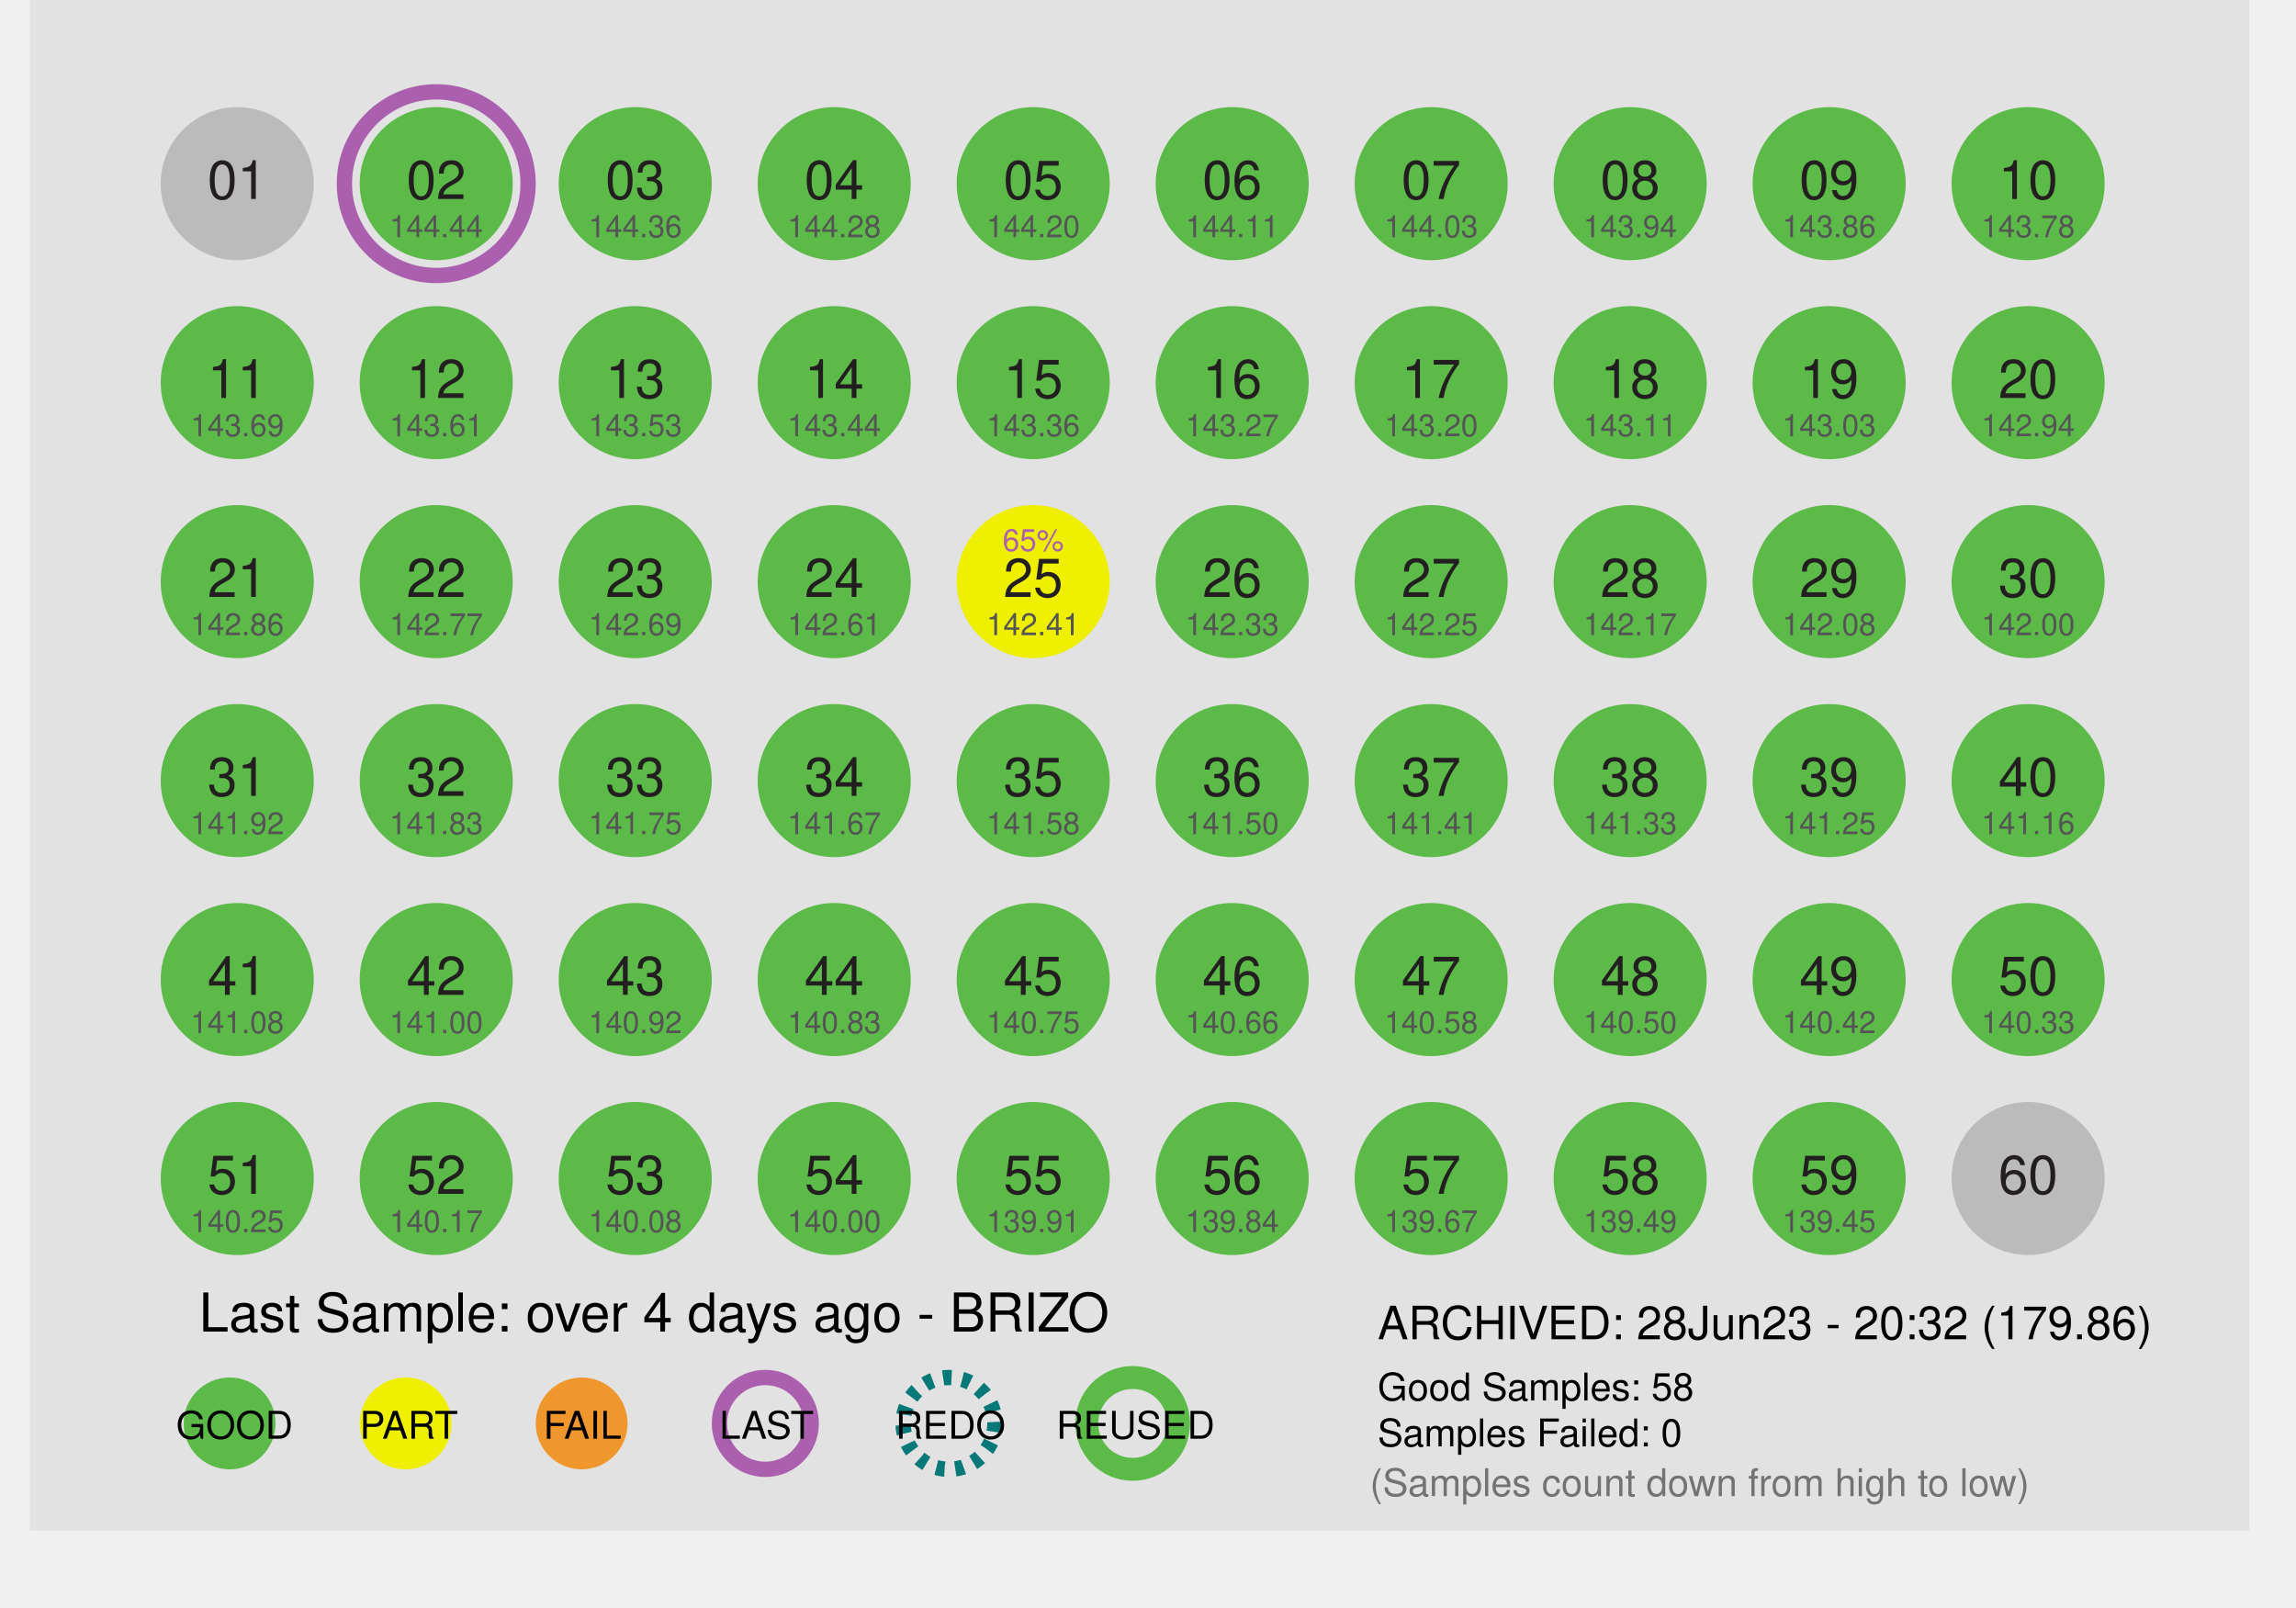
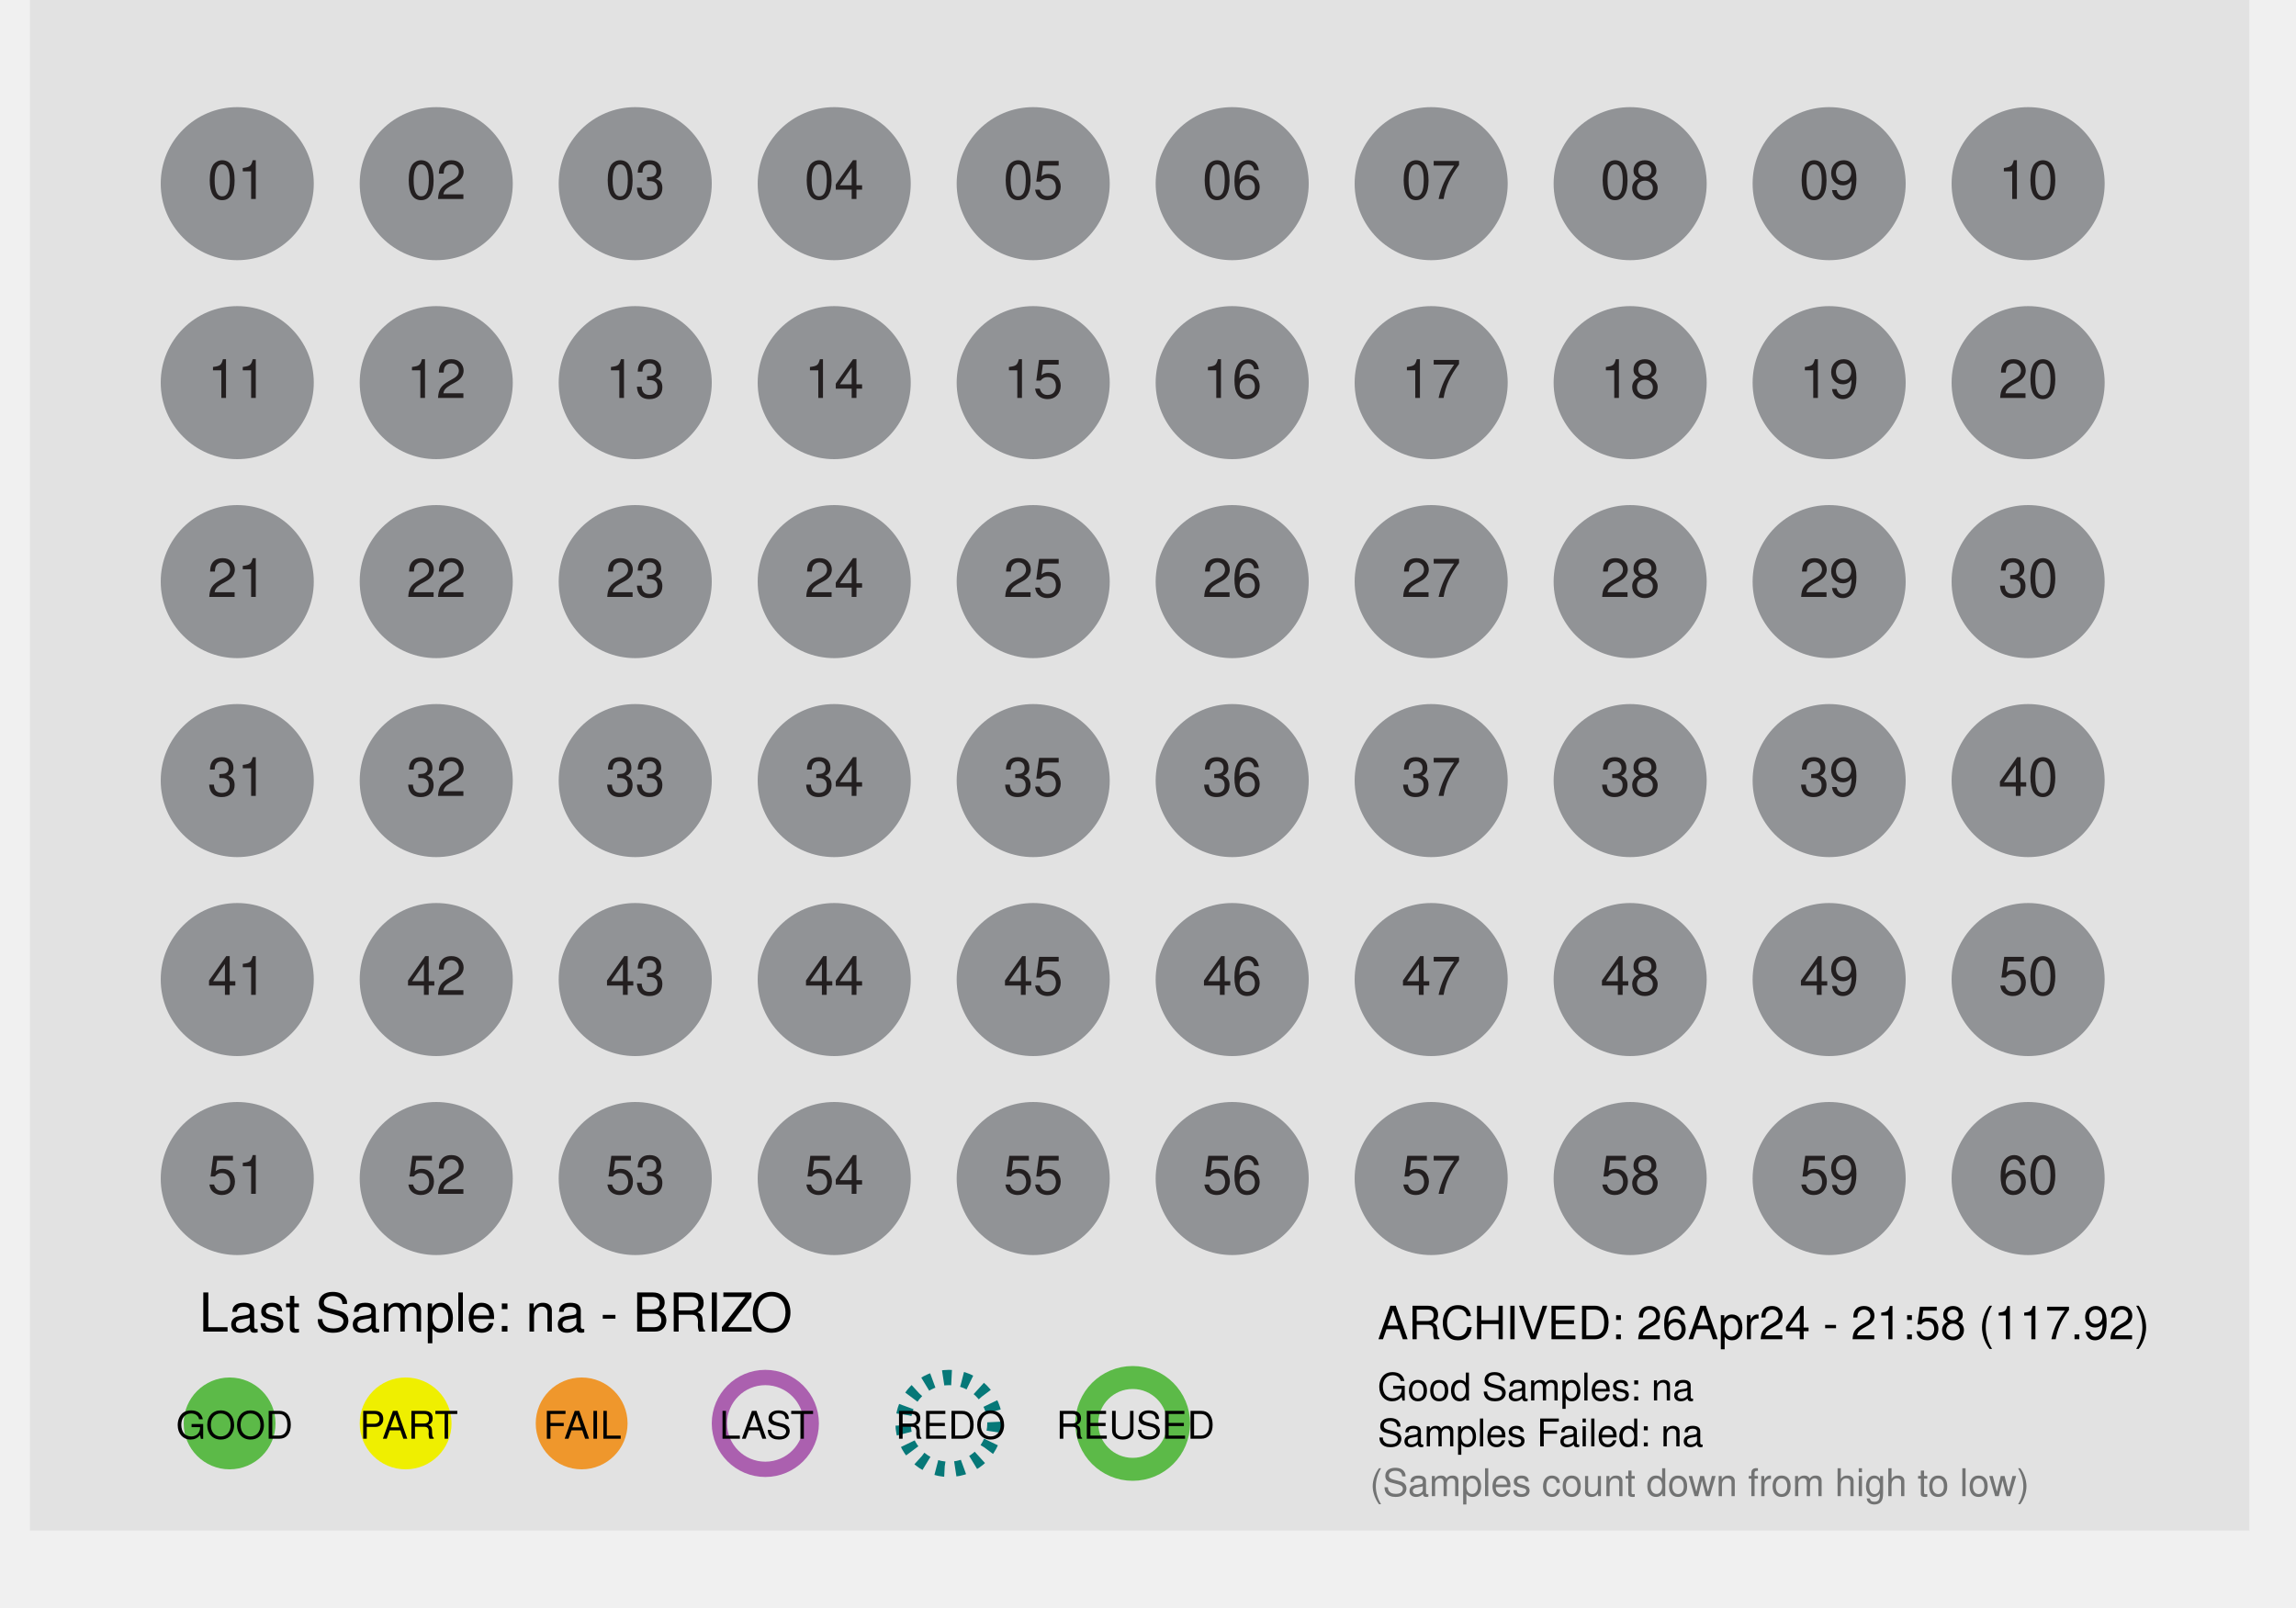
<svg xmlns="http://www.w3.org/2000/svg" id="Layer_1" data-name="Layer 1" x="0px" y="0px" viewBox="0 0 300 210" xml:space="preserve">
  <defs>
    <style>
 .st1 { fill: #dcddde; }
 .st2, .st3 { fill: #fff; }
 .st2 { stroke: #9b509f; }
 .st10, .st2, .st3 { stroke-miterlimit: 10; }
 .st10, .st2 { stroke-width: 2px; }
 .st3 { stroke: #231f20; }
 .st4 { fill: #ef972c; }
 .st5 { fill: #727373; }
 .st6 { fill: #5cba48; }
 .st7, .st8, .st9 { font-size: 7px; }
 .st7, .st8 { fill: #231f20; }
 .te5, .st7, .st9 { font-family: Helvetica; }
 .st8 { font-family: Helvetica-Bold, Helvetica; font-weight: 700; }
 .st9 { fill: #919396; }
 .st10 { fill: none; stroke: #fff; }

 .fill_gray { fill: #bbbbbb; }
 .fill_white { fill: #fff; }
 .stroke_purple { stroke: #ab60af; fill:none; stroke-width: 2px; }
 .stroke_black  { stroke: #000; fill:none; stroke-width: 2px; }
 .stroke_blue  { stroke: #067878; fill:none; stroke-width: 2px; stroke-dasharray:1.1 1.4;}
 .stroke_green  { stroke: #5cba48; fill:none; stroke-width: 3px;}
 .stroke_dash  { stroke-dasharray:1.1 1.4;}
 .stroke_2px { stroke-width: 2px; }
 .stroke_white { fill: none; stroke: #fff; }
 .stroke_none {stroke: none; fill:none};
 .stroke_darkGray { stroke: #231f20; fill: none; stroke-width: 2px;}
 .fill_orange { fill: #ef972c; }
 .fill_yellow { fill: #efef00; }
 .fill_lightgray { fill: #e2e2e2; }
 .thick_orange     { stroke-width:4px; fill:none; stroke: #ef972c; }
 .thick_yellow     { stroke-width:4px; fill:none; stroke: #f7ca0b; }
 .thick_gray       { stroke-width:4px; fill:none; stroke: #bbbbbb; }
 .thick_green      { stroke-width:4px; fill:none; stroke: #5cba48; }
 .fill_green { fill: #5cba48; }
 .font_size4 { font-size: 4px; }
 .font_size5 { font-size: 5px; }
 .font_size6 { font-size: 6px; }
 .font_size7 { font-size: 7px; }
 .font_size9 { font-size: 9px; }
 .fill_red {fill: #e24466; }
 .fill_purple {fill:#ab60af;}
 .fill_darkgray { fill: #555555; }
 .font_helv { font-family: Helvetica; }
 .font_helvBold { font-family: Helvetica-Bold, Helvetica; font-weight: 700; }
 .fill_lightergray { fill: #919396; }
    </style>
  </defs>
  <rect class="fill_lightgray" x="3.91" width="290" height="200" />
  <circle desc="c_big_01" class="stroke_none" cx="31" cy="24" r="12" />
-   <circle desc="c_big_02" class="stroke_purple" cx="57" cy="24" r="12" />
+   <circle desc="c_big_02" class="stroke_none" cx="57" cy="24" r="12" />
  <circle desc="c_big_03" class="stroke_none" cx="83" cy="24" r="12" />
  <circle desc="c_big_04" class="stroke_none" cx="109" cy="24" r="12" />
  <circle desc="c_big_05" class="stroke_none" cx="135" cy="24" r="12" />
  <circle desc="c_big_06" class="stroke_none" cx="161" cy="24" r="12" />
  <circle desc="c_big_07" class="stroke_none" cx="187" cy="24" r="12" />
  <circle desc="c_big_08" class="stroke_none" cx="213" cy="24" r="12" />
  <circle desc="c_big_09" class="stroke_none" cx="239" cy="24" r="12" />
  <circle desc="c_big_10" class="stroke_none" cx="265" cy="24" r="12" />
  <circle desc="c_big_11" class="stroke_none" cx="31" cy="50" r="12" />
  <circle desc="c_big_12" class="stroke_none" cx="57" cy="50" r="12" />
  <circle desc="c_big_13" class="stroke_none" cx="83" cy="50" r="12" />
  <circle desc="c_big_14" class="stroke_none" cx="109" cy="50" r="12" />
  <circle desc="c_big_15" class="stroke_none" cx="135" cy="50" r="12" />
  <circle desc="c_big_16" class="stroke_none" cx="161" cy="50" r="12" />
  <circle desc="c_big_17" class="stroke_none" cx="187" cy="50" r="12" />
  <circle desc="c_big_18" class="stroke_none" cx="213" cy="50" r="12" />
  <circle desc="c_big_19" class="stroke_none" cx="239" cy="50" r="12" />
  <circle desc="c_big_20" class="stroke_none" cx="265" cy="50" r="12" />
  <circle desc="c_big_21" class="stroke_none" cx="31" cy="76" r="12" />
  <circle desc="c_big_22" class="stroke_none" cx="57" cy="76" r="12" />
  <circle desc="c_big_23" class="stroke_none" cx="83" cy="76" r="12" />
  <circle desc="c_big_24" class="stroke_none" cx="109" cy="76" r="12" />
  <circle desc="c_big_25" class="stroke_none" cx="135" cy="76" r="12" />
  <circle desc="c_big_26" class="stroke_none" cx="161" cy="76" r="12" />
  <circle desc="c_big_27" class="stroke_none" cx="187" cy="76" r="12" />
  <circle desc="c_big_28" class="stroke_none" cx="213" cy="76" r="12" />
  <circle desc="c_big_29" class="stroke_none" cx="239" cy="76" r="12" />
  <circle desc="c_big_30" class="stroke_none" cx="265" cy="76" r="12" />
  <circle desc="c_big_31" class="stroke_none" cx="31" cy="102" r="12" />
  <circle desc="c_big_32" class="stroke_none" cx="57" cy="102" r="12" />
  <circle desc="c_big_33" class="stroke_none" cx="83" cy="102" r="12" />
  <circle desc="c_big_34" class="stroke_none" cx="109" cy="102" r="12" />
  <circle desc="c_big_35" class="stroke_none" cx="135" cy="102" r="12" />
  <circle desc="c_big_36" class="stroke_none" cx="161" cy="102" r="12" />
  <circle desc="c_big_37" class="stroke_none" cx="187" cy="102" r="12" />
  <circle desc="c_big_38" class="stroke_none" cx="213" cy="102" r="12" />
  <circle desc="c_big_39" class="stroke_none" cx="239" cy="102" r="12" />
  <circle desc="c_big_40" class="stroke_none" cx="265" cy="102" r="12" />
  <circle desc="c_big_41" class="stroke_none" cx="31" cy="128" r="12" />
  <circle desc="c_big_42" class="stroke_none" cx="57" cy="128" r="12" />
  <circle desc="c_big_43" class="stroke_none" cx="83" cy="128" r="12" />
  <circle desc="c_big_44" class="stroke_none" cx="109" cy="128" r="12" />
  <circle desc="c_big_45" class="stroke_none" cx="135" cy="128" r="12" />
  <circle desc="c_big_46" class="stroke_none" cx="161" cy="128" r="12" />
  <circle desc="c_big_47" class="stroke_none" cx="187" cy="128" r="12" />
  <circle desc="c_big_48" class="stroke_none" cx="213" cy="128" r="12" />
  <circle desc="c_big_49" class="stroke_none" cx="239" cy="128" r="12" />
  <circle desc="c_big_50" class="stroke_none" cx="265" cy="128" r="12" />
  <circle desc="c_big_51" class="stroke_none" cx="31" cy="154" r="12" />
  <circle desc="c_big_52" class="stroke_none" cx="57" cy="154" r="12" />
  <circle desc="c_big_53" class="stroke_none" cx="83" cy="154" r="12" />
  <circle desc="c_big_54" class="stroke_none" cx="109" cy="154" r="12" />
  <circle desc="c_big_55" class="stroke_none" cx="135" cy="154" r="12" />
  <circle desc="c_big_56" class="stroke_none" cx="161" cy="154" r="12" />
  <circle desc="c_big_57" class="stroke_none" cx="187" cy="154" r="12" />
  <circle desc="c_big_58" class="stroke_none" cx="213" cy="154" r="12" />
  <circle desc="c_big_59" class="stroke_none" cx="239" cy="154" r="12" />
  <circle desc="c_big_60" class="stroke_none" cx="265" cy="154" r="12" />
-   <circle desc="c_small_01" class="fill_gray" cx="31" cy="24" r="10" />
-   <circle desc="c_small_02" class="fill_green" cx="57" cy="24" r="10" />
-   <circle desc="c_small_03" class="fill_green" cx="83" cy="24" r="10" />
-   <circle desc="c_small_04" class="fill_green" cx="109" cy="24" r="10" />
-   <circle desc="c_small_05" class="fill_green" cx="135" cy="24" r="10" />
-   <circle desc="c_small_06" class="fill_green" cx="161" cy="24" r="10" />
-   <circle desc="c_small_07" class="fill_green" cx="187" cy="24" r="10" />
-   <circle desc="c_small_08" class="fill_green" cx="213" cy="24" r="10" />
-   <circle desc="c_small_09" class="fill_green" cx="239" cy="24" r="10" />
-   <circle desc="c_small_10" class="fill_green" cx="265" cy="24" r="10" />
-   <circle desc="c_small_11" class="fill_green" cx="31" cy="50" r="10" />
-   <circle desc="c_small_12" class="fill_green" cx="57" cy="50" r="10" />
-   <circle desc="c_small_13" class="fill_green" cx="83" cy="50" r="10" />
-   <circle desc="c_small_14" class="fill_green" cx="109" cy="50" r="10" />
-   <circle desc="c_small_15" class="fill_green" cx="135" cy="50" r="10" />
-   <circle desc="c_small_16" class="fill_green" cx="161" cy="50" r="10" />
-   <circle desc="c_small_17" class="fill_green" cx="187" cy="50" r="10" />
-   <circle desc="c_small_18" class="fill_green" cx="213" cy="50" r="10" />
-   <circle desc="c_small_19" class="fill_green" cx="239" cy="50" r="10" />
-   <circle desc="c_small_20" class="fill_green" cx="265" cy="50" r="10" />
-   <circle desc="c_small_21" class="fill_green" cx="31" cy="76" r="10" />
-   <circle desc="c_small_22" class="fill_green" cx="57" cy="76" r="10" />
-   <circle desc="c_small_23" class="fill_green" cx="83" cy="76" r="10" />
-   <circle desc="c_small_24" class="fill_green" cx="109" cy="76" r="10" />
-   <circle desc="c_small_25" class="fill_yellow" cx="135" cy="76" r="10" />
-   <circle desc="c_small_26" class="fill_green" cx="161" cy="76" r="10" />
-   <circle desc="c_small_27" class="fill_green" cx="187" cy="76" r="10" />
-   <circle desc="c_small_28" class="fill_green" cx="213" cy="76" r="10" />
-   <circle desc="c_small_29" class="fill_green" cx="239" cy="76" r="10" />
-   <circle desc="c_small_30" class="fill_green" cx="265" cy="76" r="10" />
-   <circle desc="c_small_31" class="fill_green" cx="31" cy="102" r="10" />
-   <circle desc="c_small_32" class="fill_green" cx="57" cy="102" r="10" />
-   <circle desc="c_small_33" class="fill_green" cx="83" cy="102" r="10" />
-   <circle desc="c_small_34" class="fill_green" cx="109" cy="102" r="10" />
-   <circle desc="c_small_35" class="fill_green" cx="135" cy="102" r="10" />
-   <circle desc="c_small_36" class="fill_green" cx="161" cy="102" r="10" />
-   <circle desc="c_small_37" class="fill_green" cx="187" cy="102" r="10" />
-   <circle desc="c_small_38" class="fill_green" cx="213" cy="102" r="10" />
-   <circle desc="c_small_39" class="fill_green" cx="239" cy="102" r="10" />
-   <circle desc="c_small_40" class="fill_green" cx="265" cy="102" r="10" />
-   <circle desc="c_small_41" class="fill_green" cx="31" cy="128" r="10" />
-   <circle desc="c_small_42" class="fill_green" cx="57" cy="128" r="10" />
-   <circle desc="c_small_43" class="fill_green" cx="83" cy="128" r="10" />
-   <circle desc="c_small_44" class="fill_green" cx="109" cy="128" r="10" />
-   <circle desc="c_small_45" class="fill_green" cx="135" cy="128" r="10" />
-   <circle desc="c_small_46" class="fill_green" cx="161" cy="128" r="10" />
-   <circle desc="c_small_47" class="fill_green" cx="187" cy="128" r="10" />
-   <circle desc="c_small_48" class="fill_green" cx="213" cy="128" r="10" />
-   <circle desc="c_small_49" class="fill_green" cx="239" cy="128" r="10" />
-   <circle desc="c_small_50" class="fill_green" cx="265" cy="128" r="10" />
-   <circle desc="c_small_51" class="fill_green" cx="31" cy="154" r="10" />
-   <circle desc="c_small_52" class="fill_green" cx="57" cy="154" r="10" />
-   <circle desc="c_small_53" class="fill_green" cx="83" cy="154" r="10" />
-   <circle desc="c_small_54" class="fill_green" cx="109" cy="154" r="10" />
-   <circle desc="c_small_55" class="fill_green" cx="135" cy="154" r="10" />
-   <circle desc="c_small_56" class="fill_green" cx="161" cy="154" r="10" />
-   <circle desc="c_small_57" class="fill_green" cx="187" cy="154" r="10" />
-   <circle desc="c_small_58" class="fill_green" cx="213" cy="154" r="10" />
-   <circle desc="c_small_59" class="fill_green" cx="239" cy="154" r="10" />
-   <circle desc="c_small_60" class="fill_gray" cx="265" cy="154" r="10" />
+   <circle desc="c_small_01" class="fill_lightergray" cx="31" cy="24" r="10" />
+   <circle desc="c_small_02" class="fill_lightergray" cx="57" cy="24" r="10" />
+   <circle desc="c_small_03" class="fill_lightergray" cx="83" cy="24" r="10" />
+   <circle desc="c_small_04" class="fill_lightergray" cx="109" cy="24" r="10" />
+   <circle desc="c_small_05" class="fill_lightergray" cx="135" cy="24" r="10" />
+   <circle desc="c_small_06" class="fill_lightergray" cx="161" cy="24" r="10" />
+   <circle desc="c_small_07" class="fill_lightergray" cx="187" cy="24" r="10" />
+   <circle desc="c_small_08" class="fill_lightergray" cx="213" cy="24" r="10" />
+   <circle desc="c_small_09" class="fill_lightergray" cx="239" cy="24" r="10" />
+   <circle desc="c_small_10" class="fill_lightergray" cx="265" cy="24" r="10" />
+   <circle desc="c_small_11" class="fill_lightergray" cx="31" cy="50" r="10" />
+   <circle desc="c_small_12" class="fill_lightergray" cx="57" cy="50" r="10" />
+   <circle desc="c_small_13" class="fill_lightergray" cx="83" cy="50" r="10" />
+   <circle desc="c_small_14" class="fill_lightergray" cx="109" cy="50" r="10" />
+   <circle desc="c_small_15" class="fill_lightergray" cx="135" cy="50" r="10" />
+   <circle desc="c_small_16" class="fill_lightergray" cx="161" cy="50" r="10" />
+   <circle desc="c_small_17" class="fill_lightergray" cx="187" cy="50" r="10" />
+   <circle desc="c_small_18" class="fill_lightergray" cx="213" cy="50" r="10" />
+   <circle desc="c_small_19" class="fill_lightergray" cx="239" cy="50" r="10" />
+   <circle desc="c_small_20" class="fill_lightergray" cx="265" cy="50" r="10" />
+   <circle desc="c_small_21" class="fill_lightergray" cx="31" cy="76" r="10" />
+   <circle desc="c_small_22" class="fill_lightergray" cx="57" cy="76" r="10" />
+   <circle desc="c_small_23" class="fill_lightergray" cx="83" cy="76" r="10" />
+   <circle desc="c_small_24" class="fill_lightergray" cx="109" cy="76" r="10" />
+   <circle desc="c_small_25" class="fill_lightergray" cx="135" cy="76" r="10" />
+   <circle desc="c_small_26" class="fill_lightergray" cx="161" cy="76" r="10" />
+   <circle desc="c_small_27" class="fill_lightergray" cx="187" cy="76" r="10" />
+   <circle desc="c_small_28" class="fill_lightergray" cx="213" cy="76" r="10" />
+   <circle desc="c_small_29" class="fill_lightergray" cx="239" cy="76" r="10" />
+   <circle desc="c_small_30" class="fill_lightergray" cx="265" cy="76" r="10" />
+   <circle desc="c_small_31" class="fill_lightergray" cx="31" cy="102" r="10" />
+   <circle desc="c_small_32" class="fill_lightergray" cx="57" cy="102" r="10" />
+   <circle desc="c_small_33" class="fill_lightergray" cx="83" cy="102" r="10" />
+   <circle desc="c_small_34" class="fill_lightergray" cx="109" cy="102" r="10" />
+   <circle desc="c_small_35" class="fill_lightergray" cx="135" cy="102" r="10" />
+   <circle desc="c_small_36" class="fill_lightergray" cx="161" cy="102" r="10" />
+   <circle desc="c_small_37" class="fill_lightergray" cx="187" cy="102" r="10" />
+   <circle desc="c_small_38" class="fill_lightergray" cx="213" cy="102" r="10" />
+   <circle desc="c_small_39" class="fill_lightergray" cx="239" cy="102" r="10" />
+   <circle desc="c_small_40" class="fill_lightergray" cx="265" cy="102" r="10" />
+   <circle desc="c_small_41" class="fill_lightergray" cx="31" cy="128" r="10" />
+   <circle desc="c_small_42" class="fill_lightergray" cx="57" cy="128" r="10" />
+   <circle desc="c_small_43" class="fill_lightergray" cx="83" cy="128" r="10" />
+   <circle desc="c_small_44" class="fill_lightergray" cx="109" cy="128" r="10" />
+   <circle desc="c_small_45" class="fill_lightergray" cx="135" cy="128" r="10" />
+   <circle desc="c_small_46" class="fill_lightergray" cx="161" cy="128" r="10" />
+   <circle desc="c_small_47" class="fill_lightergray" cx="187" cy="128" r="10" />
+   <circle desc="c_small_48" class="fill_lightergray" cx="213" cy="128" r="10" />
+   <circle desc="c_small_49" class="fill_lightergray" cx="239" cy="128" r="10" />
+   <circle desc="c_small_50" class="fill_lightergray" cx="265" cy="128" r="10" />
+   <circle desc="c_small_51" class="fill_lightergray" cx="31" cy="154" r="10" />
+   <circle desc="c_small_52" class="fill_lightergray" cx="57" cy="154" r="10" />
+   <circle desc="c_small_53" class="fill_lightergray" cx="83" cy="154" r="10" />
+   <circle desc="c_small_54" class="fill_lightergray" cx="109" cy="154" r="10" />
+   <circle desc="c_small_55" class="fill_lightergray" cx="135" cy="154" r="10" />
+   <circle desc="c_small_56" class="fill_lightergray" cx="161" cy="154" r="10" />
+   <circle desc="c_small_57" class="fill_lightergray" cx="187" cy="154" r="10" />
+   <circle desc="c_small_58" class="fill_lightergray" cx="213" cy="154" r="10" />
+   <circle desc="c_small_59" class="fill_lightergray" cx="239" cy="154" r="10" />
+   <circle desc="c_small_60" class="fill_lightergray" cx="265" cy="154" r="10" />
  <text desc="t_label_01" class="st7" text-anchor="middle" transform="translate(31 26)">01</text>
  <text desc="t_label_02" class="st7" text-anchor="middle" transform="translate(57 26)">02</text>
  <text desc="t_label_03" class="st7" text-anchor="middle" transform="translate(83 26)">03</text>
  <text desc="t_label_04" class="st7" text-anchor="middle" transform="translate(109 26)">04</text>
  <text desc="t_label_05" class="st7" text-anchor="middle" transform="translate(135 26)">05</text>
  <text desc="t_label_06" class="st7" text-anchor="middle" transform="translate(161 26)">06</text>
  <text desc="t_label_07" class="st7" text-anchor="middle" transform="translate(187 26)">07</text>
  <text desc="t_label_08" class="st7" text-anchor="middle" transform="translate(213 26)">08</text>
  <text desc="t_label_09" class="st7" text-anchor="middle" transform="translate(239 26)">09</text>
  <text desc="t_label_10" class="st7" text-anchor="middle" transform="translate(265 26)">10</text>
  <text desc="t_label_11" class="st7" text-anchor="middle" transform="translate(31 52)">11</text>
  <text desc="t_label_12" class="st7" text-anchor="middle" transform="translate(57 52)">12</text>
  <text desc="t_label_13" class="st7" text-anchor="middle" transform="translate(83 52)">13</text>
  <text desc="t_label_14" class="st7" text-anchor="middle" transform="translate(109 52)">14</text>
  <text desc="t_label_15" class="st7" text-anchor="middle" transform="translate(135 52)">15</text>
  <text desc="t_label_16" class="st7" text-anchor="middle" transform="translate(161 52)">16</text>
  <text desc="t_label_17" class="st7" text-anchor="middle" transform="translate(187 52)">17</text>
  <text desc="t_label_18" class="st7" text-anchor="middle" transform="translate(213 52)">18</text>
  <text desc="t_label_19" class="st7" text-anchor="middle" transform="translate(239 52)">19</text>
  <text desc="t_label_20" class="st7" text-anchor="middle" transform="translate(265 52)">20</text>
  <text desc="t_label_21" class="st7" text-anchor="middle" transform="translate(31 78)">21</text>
  <text desc="t_label_22" class="st7" text-anchor="middle" transform="translate(57 78)">22</text>
  <text desc="t_label_23" class="st7" text-anchor="middle" transform="translate(83 78)">23</text>
  <text desc="t_label_24" class="st7" text-anchor="middle" transform="translate(109 78)">24</text>
  <text desc="t_label_25" class="st7" text-anchor="middle" transform="translate(135 78)">25</text>
  <text desc="t_label_26" class="st7" text-anchor="middle" transform="translate(161 78)">26</text>
  <text desc="t_label_27" class="st7" text-anchor="middle" transform="translate(187 78)">27</text>
  <text desc="t_label_28" class="st7" text-anchor="middle" transform="translate(213 78)">28</text>
  <text desc="t_label_29" class="st7" text-anchor="middle" transform="translate(239 78)">29</text>
  <text desc="t_label_30" class="st7" text-anchor="middle" transform="translate(265 78)">30</text>
  <text desc="t_label_31" class="st7" text-anchor="middle" transform="translate(31 104)">31</text>
  <text desc="t_label_32" class="st7" text-anchor="middle" transform="translate(57 104)">32</text>
  <text desc="t_label_33" class="st7" text-anchor="middle" transform="translate(83 104)">33</text>
  <text desc="t_label_34" class="st7" text-anchor="middle" transform="translate(109 104)">34</text>
  <text desc="t_label_35" class="st7" text-anchor="middle" transform="translate(135 104)">35</text>
  <text desc="t_label_36" class="st7" text-anchor="middle" transform="translate(161 104)">36</text>
  <text desc="t_label_37" class="st7" text-anchor="middle" transform="translate(187 104)">37</text>
  <text desc="t_label_38" class="st7" text-anchor="middle" transform="translate(213 104)">38</text>
  <text desc="t_label_39" class="st7" text-anchor="middle" transform="translate(239 104)">39</text>
  <text desc="t_label_40" class="st7" text-anchor="middle" transform="translate(265 104)">40</text>
  <text desc="t_label_41" class="st7" text-anchor="middle" transform="translate(31 130)">41</text>
  <text desc="t_label_42" class="st7" text-anchor="middle" transform="translate(57 130)">42</text>
  <text desc="t_label_43" class="st7" text-anchor="middle" transform="translate(83 130)">43</text>
  <text desc="t_label_44" class="st7" text-anchor="middle" transform="translate(109 130)">44</text>
  <text desc="t_label_45" class="st7" text-anchor="middle" transform="translate(135 130)">45</text>
  <text desc="t_label_46" class="st7" text-anchor="middle" transform="translate(161 130)">46</text>
  <text desc="t_label_47" class="st7" text-anchor="middle" transform="translate(187 130)">47</text>
  <text desc="t_label_48" class="st7" text-anchor="middle" transform="translate(213 130)">48</text>
  <text desc="t_label_49" class="st7" text-anchor="middle" transform="translate(239 130)">49</text>
  <text desc="t_label_50" class="st7" text-anchor="middle" transform="translate(265 130)">50</text>
  <text desc="t_label_51" class="st7" text-anchor="middle" transform="translate(31 156)">51</text>
  <text desc="t_label_52" class="st7" text-anchor="middle" transform="translate(57 156)">52</text>
  <text desc="t_label_53" class="st7" text-anchor="middle" transform="translate(83 156)">53</text>
  <text desc="t_label_54" class="st7" text-anchor="middle" transform="translate(109 156)">54</text>
  <text desc="t_label_55" class="st7" text-anchor="middle" transform="translate(135 156)">55</text>
  <text desc="t_label_56" class="st7" text-anchor="middle" transform="translate(161 156)">56</text>
  <text desc="t_label_57" class="st7" text-anchor="middle" transform="translate(187 156)">57</text>
  <text desc="t_label_58" class="st7" text-anchor="middle" transform="translate(213 156)">58</text>
  <text desc="t_label_59" class="st7" text-anchor="middle" transform="translate(239 156)">59</text>
  <text desc="t_label_60" class="st7" text-anchor="middle" transform="translate(265 156)">60</text>
  <text desc="pct_label_01" text-anchor="middle" class="te5 font_size4 fill_purple" transform="translate(31 20)" />
  <text desc="pct_label_02" text-anchor="middle" class="te5 font_size4 fill_purple" transform="translate(57 20)" />
  <text desc="pct_label_03" text-anchor="middle" class="te5 font_size4 fill_purple" transform="translate(83 20)" />
  <text desc="pct_label_04" text-anchor="middle" class="te5 font_size4 fill_purple" transform="translate(109 20)" />
  <text desc="pct_label_05" text-anchor="middle" class="te5 font_size4 fill_purple" transform="translate(135 20)" />
  <text desc="pct_label_06" text-anchor="middle" class="te5 font_size4 fill_purple" transform="translate(161 20)" />
  <text desc="pct_label_07" text-anchor="middle" class="te5 font_size4 fill_purple" transform="translate(187 20)" />
  <text desc="pct_label_08" text-anchor="middle" class="te5 font_size4 fill_purple" transform="translate(213 20)" />
  <text desc="pct_label_09" text-anchor="middle" class="te5 font_size4 fill_purple" transform="translate(239 20)" />
  <text desc="pct_label_10" text-anchor="middle" class="te5 font_size4 fill_purple" transform="translate(265 20)" />
  <text desc="pct_label_11" text-anchor="middle" class="te5 font_size4 fill_purple" transform="translate(31 46)" />
  <text desc="pct_label_12" text-anchor="middle" class="te5 font_size4 fill_purple" transform="translate(57 46)" />
  <text desc="pct_label_13" text-anchor="middle" class="te5 font_size4 fill_purple" transform="translate(83 46)" />
  <text desc="pct_label_14" text-anchor="middle" class="te5 font_size4 fill_purple" transform="translate(109 46)" />
  <text desc="pct_label_15" text-anchor="middle" class="te5 font_size4 fill_purple" transform="translate(135 46)" />
  <text desc="pct_label_16" text-anchor="middle" class="te5 font_size4 fill_purple" transform="translate(161 46)" />
  <text desc="pct_label_17" text-anchor="middle" class="te5 font_size4 fill_purple" transform="translate(187 46)" />
  <text desc="pct_label_18" text-anchor="middle" class="te5 font_size4 fill_purple" transform="translate(213 46)" />
  <text desc="pct_label_19" text-anchor="middle" class="te5 font_size4 fill_purple" transform="translate(239 46)" />
  <text desc="pct_label_20" text-anchor="middle" class="te5 font_size4 fill_purple" transform="translate(265 46)" />
  <text desc="pct_label_21" text-anchor="middle" class="te5 font_size4 fill_purple" transform="translate(31 72)" />
  <text desc="pct_label_22" text-anchor="middle" class="te5 font_size4 fill_purple" transform="translate(57 72)" />
  <text desc="pct_label_23" text-anchor="middle" class="te5 font_size4 fill_purple" transform="translate(83 72)" />
  <text desc="pct_label_24" text-anchor="middle" class="te5 font_size4 fill_purple" transform="translate(109 72)" />
-   <text desc="pct_label_25" text-anchor="middle" class="te5 font_size4 fill_purple" transform="translate(135 72)">65%</text>
+   <text desc="pct_label_25" text-anchor="middle" class="te5 font_size4 fill_purple" transform="translate(135 72)" />
  <text desc="pct_label_26" text-anchor="middle" class="te5 font_size4 fill_purple" transform="translate(161 72)" />
  <text desc="pct_label_27" text-anchor="middle" class="te5 font_size4 fill_purple" transform="translate(187 72)" />
  <text desc="pct_label_28" text-anchor="middle" class="te5 font_size4 fill_purple" transform="translate(213 72)" />
  <text desc="pct_label_29" text-anchor="middle" class="te5 font_size4 fill_purple" transform="translate(239 72)" />
  <text desc="pct_label_30" text-anchor="middle" class="te5 font_size4 fill_purple" transform="translate(265 72)" />
  <text desc="pct_label_31" text-anchor="middle" class="te5 font_size4 fill_purple" transform="translate(31 98)" />
  <text desc="pct_label_32" text-anchor="middle" class="te5 font_size4 fill_purple" transform="translate(57 98)" />
  <text desc="pct_label_33" text-anchor="middle" class="te5 font_size4 fill_purple" transform="translate(83 98)" />
  <text desc="pct_label_34" text-anchor="middle" class="te5 font_size4 fill_purple" transform="translate(109 98)" />
  <text desc="pct_label_35" text-anchor="middle" class="te5 font_size4 fill_purple" transform="translate(135 98)" />
  <text desc="pct_label_36" text-anchor="middle" class="te5 font_size4 fill_purple" transform="translate(161 98)" />
  <text desc="pct_label_37" text-anchor="middle" class="te5 font_size4 fill_purple" transform="translate(187 98)" />
  <text desc="pct_label_38" text-anchor="middle" class="te5 font_size4 fill_purple" transform="translate(213 98)" />
  <text desc="pct_label_39" text-anchor="middle" class="te5 font_size4 fill_purple" transform="translate(239 98)" />
  <text desc="pct_label_40" text-anchor="middle" class="te5 font_size4 fill_purple" transform="translate(265 98)" />
  <text desc="pct_label_41" text-anchor="middle" class="te5 font_size4 fill_purple" transform="translate(31 124)" />
  <text desc="pct_label_42" text-anchor="middle" class="te5 font_size4 fill_purple" transform="translate(57 124)" />
  <text desc="pct_label_43" text-anchor="middle" class="te5 font_size4 fill_purple" transform="translate(83 124)" />
  <text desc="pct_label_44" text-anchor="middle" class="te5 font_size4 fill_purple" transform="translate(109 124)" />
  <text desc="pct_label_45" text-anchor="middle" class="te5 font_size4 fill_purple" transform="translate(135 124)" />
  <text desc="pct_label_46" text-anchor="middle" class="te5 font_size4 fill_purple" transform="translate(161 124)" />
  <text desc="pct_label_47" text-anchor="middle" class="te5 font_size4 fill_purple" transform="translate(187 124)" />
  <text desc="pct_label_48" text-anchor="middle" class="te5 font_size4 fill_purple" transform="translate(213 124)" />
  <text desc="pct_label_49" text-anchor="middle" class="te5 font_size4 fill_purple" transform="translate(239 124)" />
  <text desc="pct_label_50" text-anchor="middle" class="te5 font_size4 fill_purple" transform="translate(265 124)" />
  <text desc="pct_label_51" text-anchor="middle" class="te5 font_size4 fill_purple" transform="translate(31 150)" />
  <text desc="pct_label_52" text-anchor="middle" class="te5 font_size4 fill_purple" transform="translate(57 150)" />
  <text desc="pct_label_53" text-anchor="middle" class="te5 font_size4 fill_purple" transform="translate(83 150)" />
  <text desc="pct_label_54" text-anchor="middle" class="te5 font_size4 fill_purple" transform="translate(109 150)" />
  <text desc="pct_label_55" text-anchor="middle" class="te5 font_size4 fill_purple" transform="translate(135 150)" />
  <text desc="pct_label_56" text-anchor="middle" class="te5 font_size4 fill_purple" transform="translate(161 150)" />
  <text desc="pct_label_57" text-anchor="middle" class="te5 font_size4 fill_purple" transform="translate(187 150)" />
  <text desc="pct_label_58" text-anchor="middle" class="te5 font_size4 fill_purple" transform="translate(213 150)" />
  <text desc="pct_label_59" text-anchor="middle" class="te5 font_size4 fill_purple" transform="translate(239 150)" />
  <text desc="pct_label_60" text-anchor="middle" class="te5 font_size4 fill_purple" transform="translate(265 150)" />
  <text desc="time_label_01" text-anchor="middle" class="te5 font_size4 fill_darkgray" transform="translate(31 31)" />
-   <text desc="time_label_02" text-anchor="middle" class="te5 font_size4 fill_darkgray" transform="translate(57 31)">144.44</text>
-   <text desc="time_label_03" text-anchor="middle" class="te5 font_size4 fill_darkgray" transform="translate(83 31)">144.36</text>
-   <text desc="time_label_04" text-anchor="middle" class="te5 font_size4 fill_darkgray" transform="translate(109 31)">144.28</text>
-   <text desc="time_label_05" text-anchor="middle" class="te5 font_size4 fill_darkgray" transform="translate(135 31)">144.20</text>
-   <text desc="time_label_06" text-anchor="middle" class="te5 font_size4 fill_darkgray" transform="translate(161 31)">144.11</text>
-   <text desc="time_label_07" text-anchor="middle" class="te5 font_size4 fill_darkgray" transform="translate(187 31)">144.03</text>
-   <text desc="time_label_08" text-anchor="middle" class="te5 font_size4 fill_darkgray" transform="translate(213 31)">143.94</text>
-   <text desc="time_label_09" text-anchor="middle" class="te5 font_size4 fill_darkgray" transform="translate(239 31)">143.86</text>
-   <text desc="time_label_10" text-anchor="middle" class="te5 font_size4 fill_darkgray" transform="translate(265 31)">143.78</text>
-   <text desc="time_label_11" text-anchor="middle" class="te5 font_size4 fill_darkgray" transform="translate(31 57)">143.69</text>
-   <text desc="time_label_12" text-anchor="middle" class="te5 font_size4 fill_darkgray" transform="translate(57 57)">143.61</text>
-   <text desc="time_label_13" text-anchor="middle" class="te5 font_size4 fill_darkgray" transform="translate(83 57)">143.53</text>
-   <text desc="time_label_14" text-anchor="middle" class="te5 font_size4 fill_darkgray" transform="translate(109 57)">143.44</text>
-   <text desc="time_label_15" text-anchor="middle" class="te5 font_size4 fill_darkgray" transform="translate(135 57)">143.36</text>
-   <text desc="time_label_16" text-anchor="middle" class="te5 font_size4 fill_darkgray" transform="translate(161 57)">143.27</text>
-   <text desc="time_label_17" text-anchor="middle" class="te5 font_size4 fill_darkgray" transform="translate(187 57)">143.20</text>
-   <text desc="time_label_18" text-anchor="middle" class="te5 font_size4 fill_darkgray" transform="translate(213 57)">143.11</text>
-   <text desc="time_label_19" text-anchor="middle" class="te5 font_size4 fill_darkgray" transform="translate(239 57)">143.03</text>
-   <text desc="time_label_20" text-anchor="middle" class="te5 font_size4 fill_darkgray" transform="translate(265 57)">142.94</text>
-   <text desc="time_label_21" text-anchor="middle" class="te5 font_size4 fill_darkgray" transform="translate(31 83)">142.86</text>
-   <text desc="time_label_22" text-anchor="middle" class="te5 font_size4 fill_darkgray" transform="translate(57 83)">142.77</text>
-   <text desc="time_label_23" text-anchor="middle" class="te5 font_size4 fill_darkgray" transform="translate(83 83)">142.69</text>
-   <text desc="time_label_24" text-anchor="middle" class="te5 font_size4 fill_darkgray" transform="translate(109 83)">142.61</text>
-   <text desc="time_label_25" text-anchor="middle" class="te5 font_size4 fill_darkgray" transform="translate(135 83)">142.41</text>
-   <text desc="time_label_26" text-anchor="middle" class="te5 font_size4 fill_darkgray" transform="translate(161 83)">142.33</text>
-   <text desc="time_label_27" text-anchor="middle" class="te5 font_size4 fill_darkgray" transform="translate(187 83)">142.25</text>
-   <text desc="time_label_28" text-anchor="middle" class="te5 font_size4 fill_darkgray" transform="translate(213 83)">142.17</text>
-   <text desc="time_label_29" text-anchor="middle" class="te5 font_size4 fill_darkgray" transform="translate(239 83)">142.08</text>
-   <text desc="time_label_30" text-anchor="middle" class="te5 font_size4 fill_darkgray" transform="translate(265 83)">142.00</text>
-   <text desc="time_label_31" text-anchor="middle" class="te5 font_size4 fill_darkgray" transform="translate(31 109)">141.92</text>
-   <text desc="time_label_32" text-anchor="middle" class="te5 font_size4 fill_darkgray" transform="translate(57 109)">141.83</text>
-   <text desc="time_label_33" text-anchor="middle" class="te5 font_size4 fill_darkgray" transform="translate(83 109)">141.75</text>
-   <text desc="time_label_34" text-anchor="middle" class="te5 font_size4 fill_darkgray" transform="translate(109 109)">141.67</text>
-   <text desc="time_label_35" text-anchor="middle" class="te5 font_size4 fill_darkgray" transform="translate(135 109)">141.58</text>
-   <text desc="time_label_36" text-anchor="middle" class="te5 font_size4 fill_darkgray" transform="translate(161 109)">141.50</text>
-   <text desc="time_label_37" text-anchor="middle" class="te5 font_size4 fill_darkgray" transform="translate(187 109)">141.41</text>
-   <text desc="time_label_38" text-anchor="middle" class="te5 font_size4 fill_darkgray" transform="translate(213 109)">141.33</text>
-   <text desc="time_label_39" text-anchor="middle" class="te5 font_size4 fill_darkgray" transform="translate(239 109)">141.25</text>
-   <text desc="time_label_40" text-anchor="middle" class="te5 font_size4 fill_darkgray" transform="translate(265 109)">141.16</text>
-   <text desc="time_label_41" text-anchor="middle" class="te5 font_size4 fill_darkgray" transform="translate(31 135)">141.08</text>
-   <text desc="time_label_42" text-anchor="middle" class="te5 font_size4 fill_darkgray" transform="translate(57 135)">141.00</text>
-   <text desc="time_label_43" text-anchor="middle" class="te5 font_size4 fill_darkgray" transform="translate(83 135)">140.92</text>
-   <text desc="time_label_44" text-anchor="middle" class="te5 font_size4 fill_darkgray" transform="translate(109 135)">140.83</text>
-   <text desc="time_label_45" text-anchor="middle" class="te5 font_size4 fill_darkgray" transform="translate(135 135)">140.75</text>
-   <text desc="time_label_46" text-anchor="middle" class="te5 font_size4 fill_darkgray" transform="translate(161 135)">140.66</text>
-   <text desc="time_label_47" text-anchor="middle" class="te5 font_size4 fill_darkgray" transform="translate(187 135)">140.58</text>
-   <text desc="time_label_48" text-anchor="middle" class="te5 font_size4 fill_darkgray" transform="translate(213 135)">140.50</text>
-   <text desc="time_label_49" text-anchor="middle" class="te5 font_size4 fill_darkgray" transform="translate(239 135)">140.42</text>
-   <text desc="time_label_50" text-anchor="middle" class="te5 font_size4 fill_darkgray" transform="translate(265 135)">140.33</text>
-   <text desc="time_label_51" text-anchor="middle" class="te5 font_size4 fill_darkgray" transform="translate(31 161)">140.25</text>
-   <text desc="time_label_52" text-anchor="middle" class="te5 font_size4 fill_darkgray" transform="translate(57 161)">140.17</text>
-   <text desc="time_label_53" text-anchor="middle" class="te5 font_size4 fill_darkgray" transform="translate(83 161)">140.08</text>
-   <text desc="time_label_54" text-anchor="middle" class="te5 font_size4 fill_darkgray" transform="translate(109 161)">140.00</text>
-   <text desc="time_label_55" text-anchor="middle" class="te5 font_size4 fill_darkgray" transform="translate(135 161)">139.91</text>
-   <text desc="time_label_56" text-anchor="middle" class="te5 font_size4 fill_darkgray" transform="translate(161 161)">139.84</text>
-   <text desc="time_label_57" text-anchor="middle" class="te5 font_size4 fill_darkgray" transform="translate(187 161)">139.67</text>
-   <text desc="time_label_58" text-anchor="middle" class="te5 font_size4 fill_darkgray" transform="translate(213 161)">139.49</text>
-   <text desc="time_label_59" text-anchor="middle" class="te5 font_size4 fill_darkgray" transform="translate(239 161)">139.45</text>
+   <text desc="time_label_02" text-anchor="middle" class="te5 font_size4 fill_darkgray" transform="translate(57 31)" />
+   <text desc="time_label_03" text-anchor="middle" class="te5 font_size4 fill_darkgray" transform="translate(83 31)" />
+   <text desc="time_label_04" text-anchor="middle" class="te5 font_size4 fill_darkgray" transform="translate(109 31)" />
+   <text desc="time_label_05" text-anchor="middle" class="te5 font_size4 fill_darkgray" transform="translate(135 31)" />
+   <text desc="time_label_06" text-anchor="middle" class="te5 font_size4 fill_darkgray" transform="translate(161 31)" />
+   <text desc="time_label_07" text-anchor="middle" class="te5 font_size4 fill_darkgray" transform="translate(187 31)" />
+   <text desc="time_label_08" text-anchor="middle" class="te5 font_size4 fill_darkgray" transform="translate(213 31)" />
+   <text desc="time_label_09" text-anchor="middle" class="te5 font_size4 fill_darkgray" transform="translate(239 31)" />
+   <text desc="time_label_10" text-anchor="middle" class="te5 font_size4 fill_darkgray" transform="translate(265 31)" />
+   <text desc="time_label_11" text-anchor="middle" class="te5 font_size4 fill_darkgray" transform="translate(31 57)" />
+   <text desc="time_label_12" text-anchor="middle" class="te5 font_size4 fill_darkgray" transform="translate(57 57)" />
+   <text desc="time_label_13" text-anchor="middle" class="te5 font_size4 fill_darkgray" transform="translate(83 57)" />
+   <text desc="time_label_14" text-anchor="middle" class="te5 font_size4 fill_darkgray" transform="translate(109 57)" />
+   <text desc="time_label_15" text-anchor="middle" class="te5 font_size4 fill_darkgray" transform="translate(135 57)" />
+   <text desc="time_label_16" text-anchor="middle" class="te5 font_size4 fill_darkgray" transform="translate(161 57)" />
+   <text desc="time_label_17" text-anchor="middle" class="te5 font_size4 fill_darkgray" transform="translate(187 57)" />
+   <text desc="time_label_18" text-anchor="middle" class="te5 font_size4 fill_darkgray" transform="translate(213 57)" />
+   <text desc="time_label_19" text-anchor="middle" class="te5 font_size4 fill_darkgray" transform="translate(239 57)" />
+   <text desc="time_label_20" text-anchor="middle" class="te5 font_size4 fill_darkgray" transform="translate(265 57)" />
+   <text desc="time_label_21" text-anchor="middle" class="te5 font_size4 fill_darkgray" transform="translate(31 83)" />
+   <text desc="time_label_22" text-anchor="middle" class="te5 font_size4 fill_darkgray" transform="translate(57 83)" />
+   <text desc="time_label_23" text-anchor="middle" class="te5 font_size4 fill_darkgray" transform="translate(83 83)" />
+   <text desc="time_label_24" text-anchor="middle" class="te5 font_size4 fill_darkgray" transform="translate(109 83)" />
+   <text desc="time_label_25" text-anchor="middle" class="te5 font_size4 fill_darkgray" transform="translate(135 83)" />
+   <text desc="time_label_26" text-anchor="middle" class="te5 font_size4 fill_darkgray" transform="translate(161 83)" />
+   <text desc="time_label_27" text-anchor="middle" class="te5 font_size4 fill_darkgray" transform="translate(187 83)" />
+   <text desc="time_label_28" text-anchor="middle" class="te5 font_size4 fill_darkgray" transform="translate(213 83)" />
+   <text desc="time_label_29" text-anchor="middle" class="te5 font_size4 fill_darkgray" transform="translate(239 83)" />
+   <text desc="time_label_30" text-anchor="middle" class="te5 font_size4 fill_darkgray" transform="translate(265 83)" />
+   <text desc="time_label_31" text-anchor="middle" class="te5 font_size4 fill_darkgray" transform="translate(31 109)" />
+   <text desc="time_label_32" text-anchor="middle" class="te5 font_size4 fill_darkgray" transform="translate(57 109)" />
+   <text desc="time_label_33" text-anchor="middle" class="te5 font_size4 fill_darkgray" transform="translate(83 109)" />
+   <text desc="time_label_34" text-anchor="middle" class="te5 font_size4 fill_darkgray" transform="translate(109 109)" />
+   <text desc="time_label_35" text-anchor="middle" class="te5 font_size4 fill_darkgray" transform="translate(135 109)" />
+   <text desc="time_label_36" text-anchor="middle" class="te5 font_size4 fill_darkgray" transform="translate(161 109)" />
+   <text desc="time_label_37" text-anchor="middle" class="te5 font_size4 fill_darkgray" transform="translate(187 109)" />
+   <text desc="time_label_38" text-anchor="middle" class="te5 font_size4 fill_darkgray" transform="translate(213 109)" />
+   <text desc="time_label_39" text-anchor="middle" class="te5 font_size4 fill_darkgray" transform="translate(239 109)" />
+   <text desc="time_label_40" text-anchor="middle" class="te5 font_size4 fill_darkgray" transform="translate(265 109)" />
+   <text desc="time_label_41" text-anchor="middle" class="te5 font_size4 fill_darkgray" transform="translate(31 135)" />
+   <text desc="time_label_42" text-anchor="middle" class="te5 font_size4 fill_darkgray" transform="translate(57 135)" />
+   <text desc="time_label_43" text-anchor="middle" class="te5 font_size4 fill_darkgray" transform="translate(83 135)" />
+   <text desc="time_label_44" text-anchor="middle" class="te5 font_size4 fill_darkgray" transform="translate(109 135)" />
+   <text desc="time_label_45" text-anchor="middle" class="te5 font_size4 fill_darkgray" transform="translate(135 135)" />
+   <text desc="time_label_46" text-anchor="middle" class="te5 font_size4 fill_darkgray" transform="translate(161 135)" />
+   <text desc="time_label_47" text-anchor="middle" class="te5 font_size4 fill_darkgray" transform="translate(187 135)" />
+   <text desc="time_label_48" text-anchor="middle" class="te5 font_size4 fill_darkgray" transform="translate(213 135)" />
+   <text desc="time_label_49" text-anchor="middle" class="te5 font_size4 fill_darkgray" transform="translate(239 135)" />
+   <text desc="time_label_50" text-anchor="middle" class="te5 font_size4 fill_darkgray" transform="translate(265 135)" />
+   <text desc="time_label_51" text-anchor="middle" class="te5 font_size4 fill_darkgray" transform="translate(31 161)" />
+   <text desc="time_label_52" text-anchor="middle" class="te5 font_size4 fill_darkgray" transform="translate(57 161)" />
+   <text desc="time_label_53" text-anchor="middle" class="te5 font_size4 fill_darkgray" transform="translate(83 161)" />
+   <text desc="time_label_54" text-anchor="middle" class="te5 font_size4 fill_darkgray" transform="translate(109 161)" />
+   <text desc="time_label_55" text-anchor="middle" class="te5 font_size4 fill_darkgray" transform="translate(135 161)" />
+   <text desc="time_label_56" text-anchor="middle" class="te5 font_size4 fill_darkgray" transform="translate(161 161)" />
+   <text desc="time_label_57" text-anchor="middle" class="te5 font_size4 fill_darkgray" transform="translate(187 161)" />
+   <text desc="time_label_58" text-anchor="middle" class="te5 font_size4 fill_darkgray" transform="translate(213 161)" />
+   <text desc="time_label_59" text-anchor="middle" class="te5 font_size4 fill_darkgray" transform="translate(239 161)" />
  <text desc="time_label_60" text-anchor="middle" class="te5 font_size4 fill_darkgray" transform="translate(265 161)" />
-   <text class="font_helv font_size7" transform="translate(26 174)">Last Sample: over 4 days ago - BRIZO</text>
-   <text class="font_helv font_size6" transform="translate(180 175)">ARCHIVED: 28Jun23 - 20:32 (179.86)</text>
-   <text class="te5 font_size5" transform="translate(180 183)">Good Samples: 58 </text>
-   <text class="te5 font_size5" transform="translate(180 189)">Samples Failed: 0</text>
+   <text class="font_helv font_size7" transform="translate(26 174)">Last Sample: na - BRIZO</text>
+   <text class="font_helv font_size6" transform="translate(180 175)">ARCHIVED: 26Apr24 - 21:58 (117.92)</text>
+   <text class="te5 font_size5" transform="translate(180 183)">Good Samples: na </text>
+   <text class="te5 font_size5" transform="translate(180 189)">Samples Failed: na</text>
  <text class="te5 st5 font_size5" transform="translate(179 195.5)">(Samples count down from high to low)</text>
  <circle class="fill_green" cx="30" cy="186" r="6" />
  <text class="te5 font_size5" transform="translate(23.0 188)">GOOD</text>
  <circle class="fill_yellow" cx="53" cy="186" r="6" />
  <text class="te5 font_size5" transform="translate(47.0 188)">PART</text>
  <circle class="fill_orange" cx="76" cy="186" r="6" />
  <text class="te5 font_size5" transform="translate(71.0 188)">FAIL</text>
  <circle class="stroke_purple" cx="100" cy="186" r="6" />
  <text class="te5 font_size5" transform="translate(94.0 188)">LAST</text>
  <circle class="stroke_blue stroke_dash" cx="124" cy="186" r="6" />
  <text class="te5 font_size5" transform="translate(117.0 188)">REDO</text>
  <circle class="stroke_green" cx="148" cy="186" r="6" />
  <text class="te5 font_size5" transform="translate(138.0 188)">REUSED</text>
</svg>
